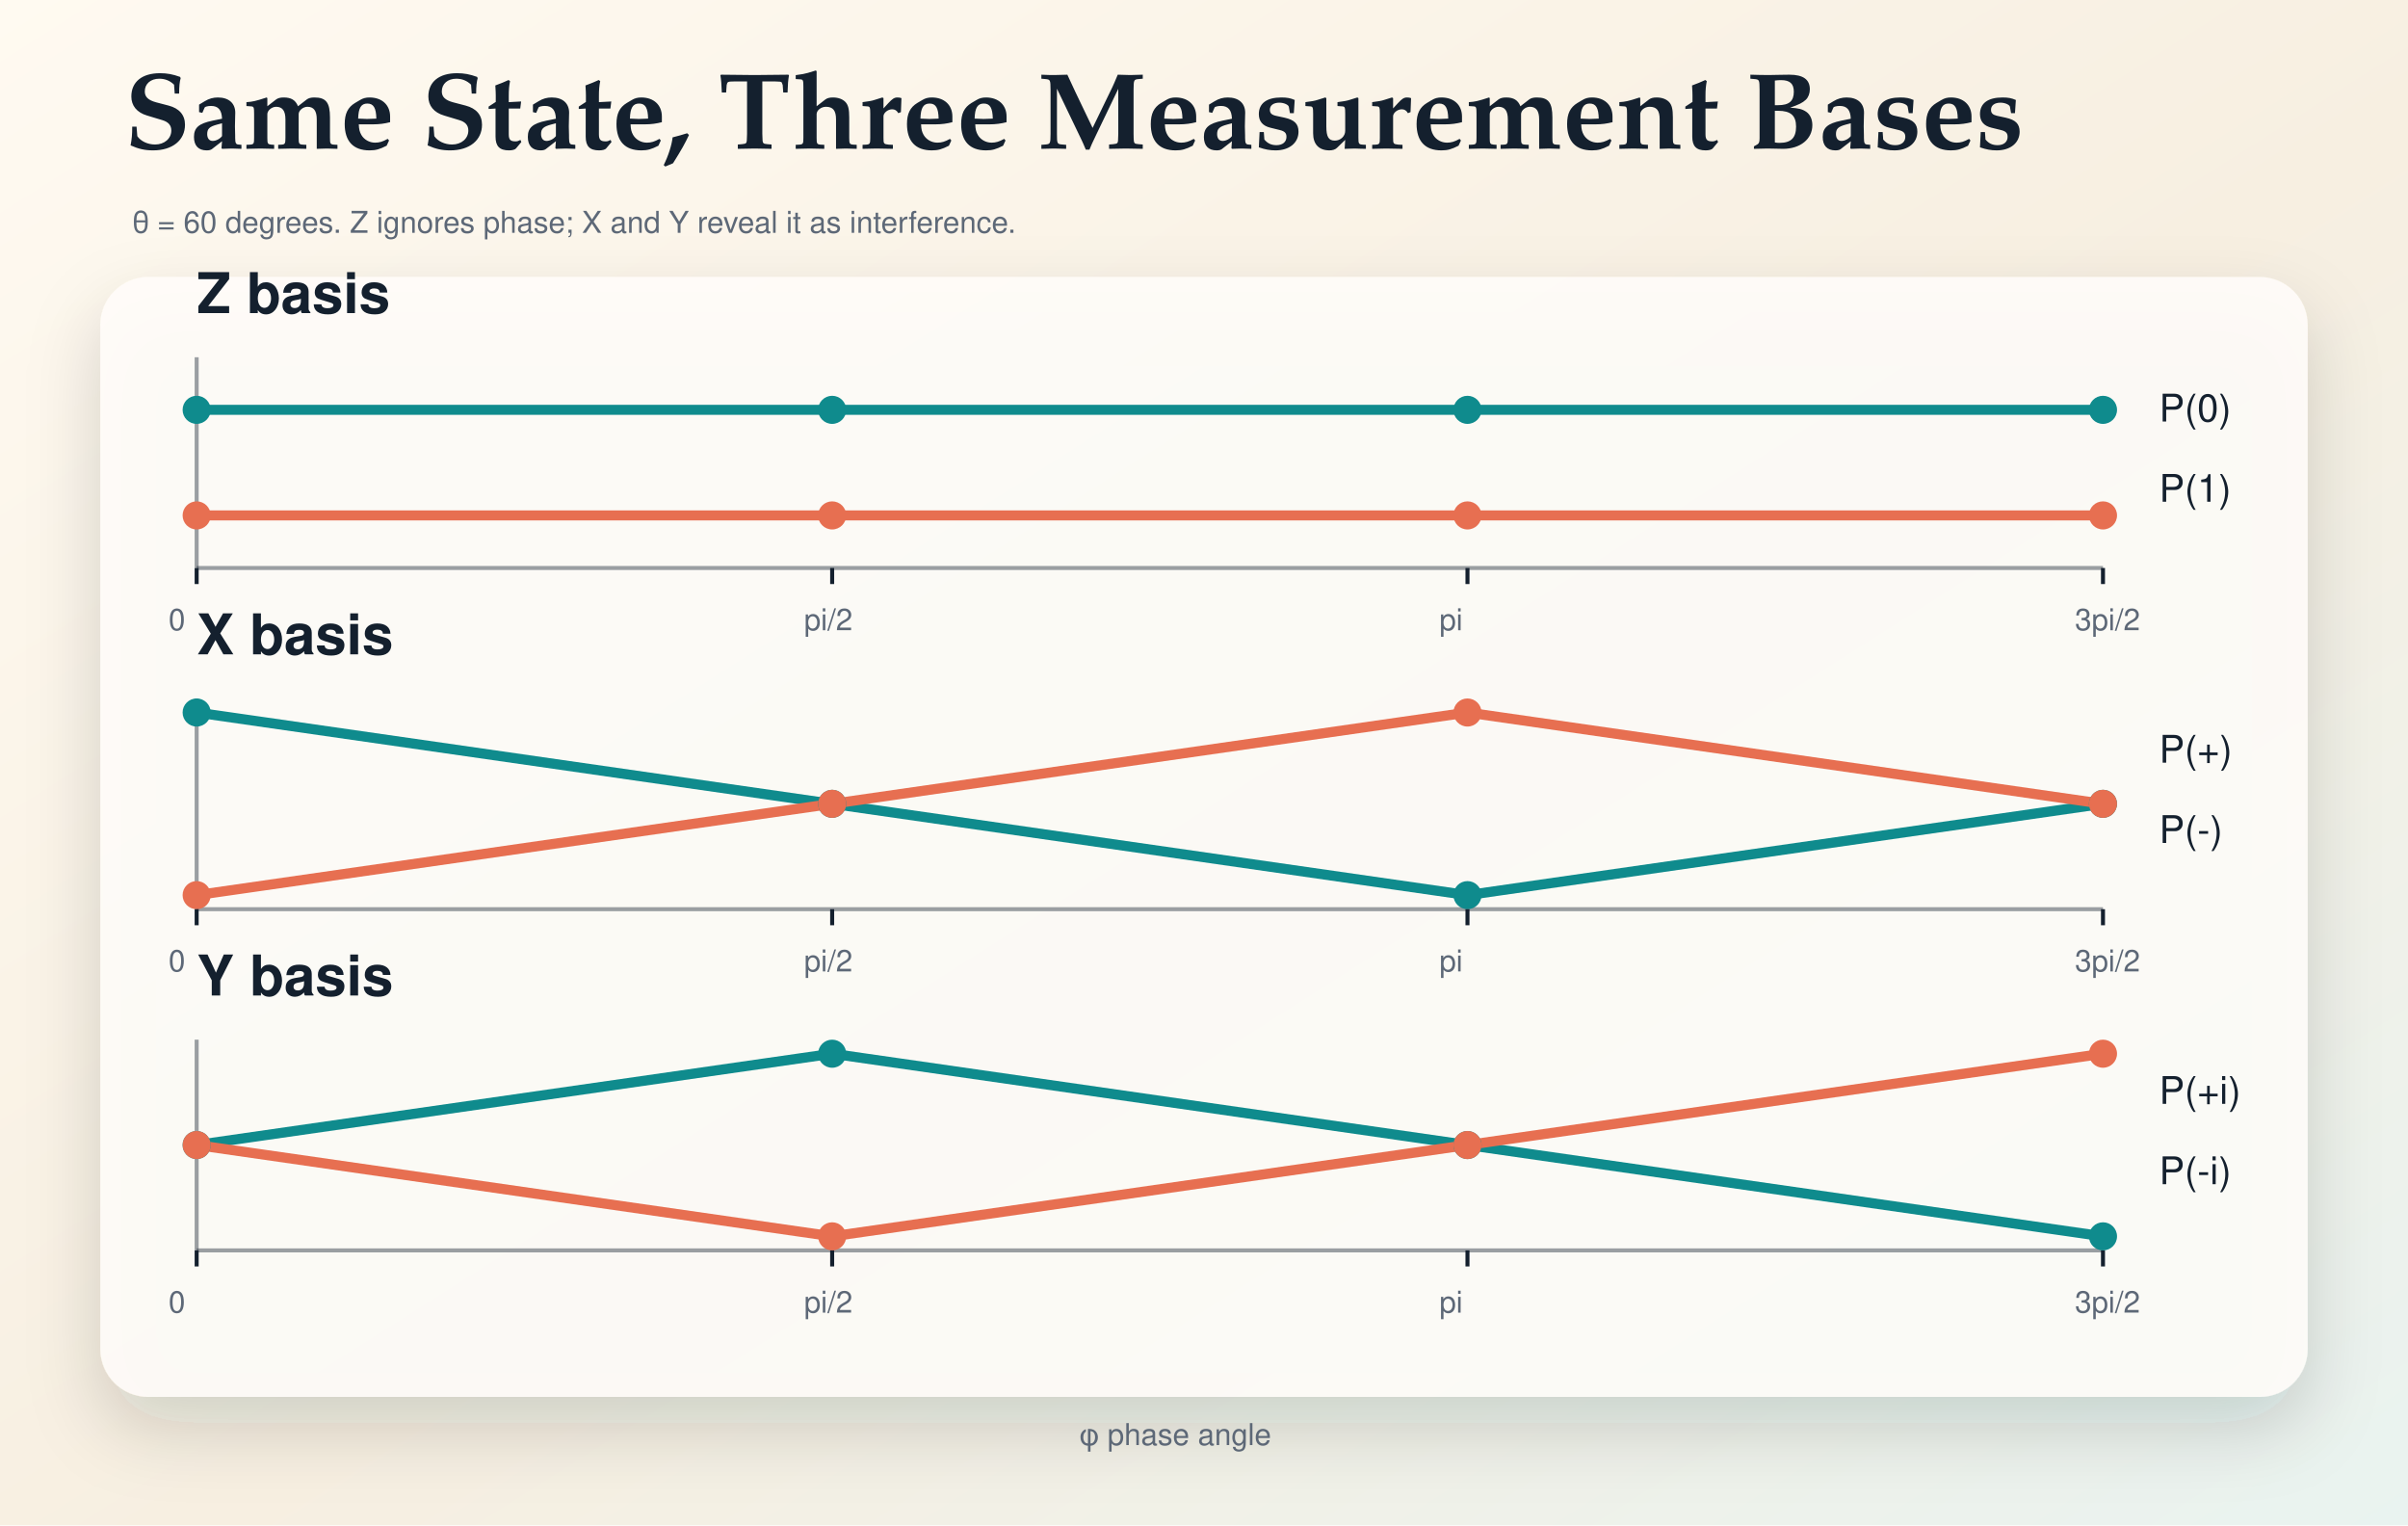
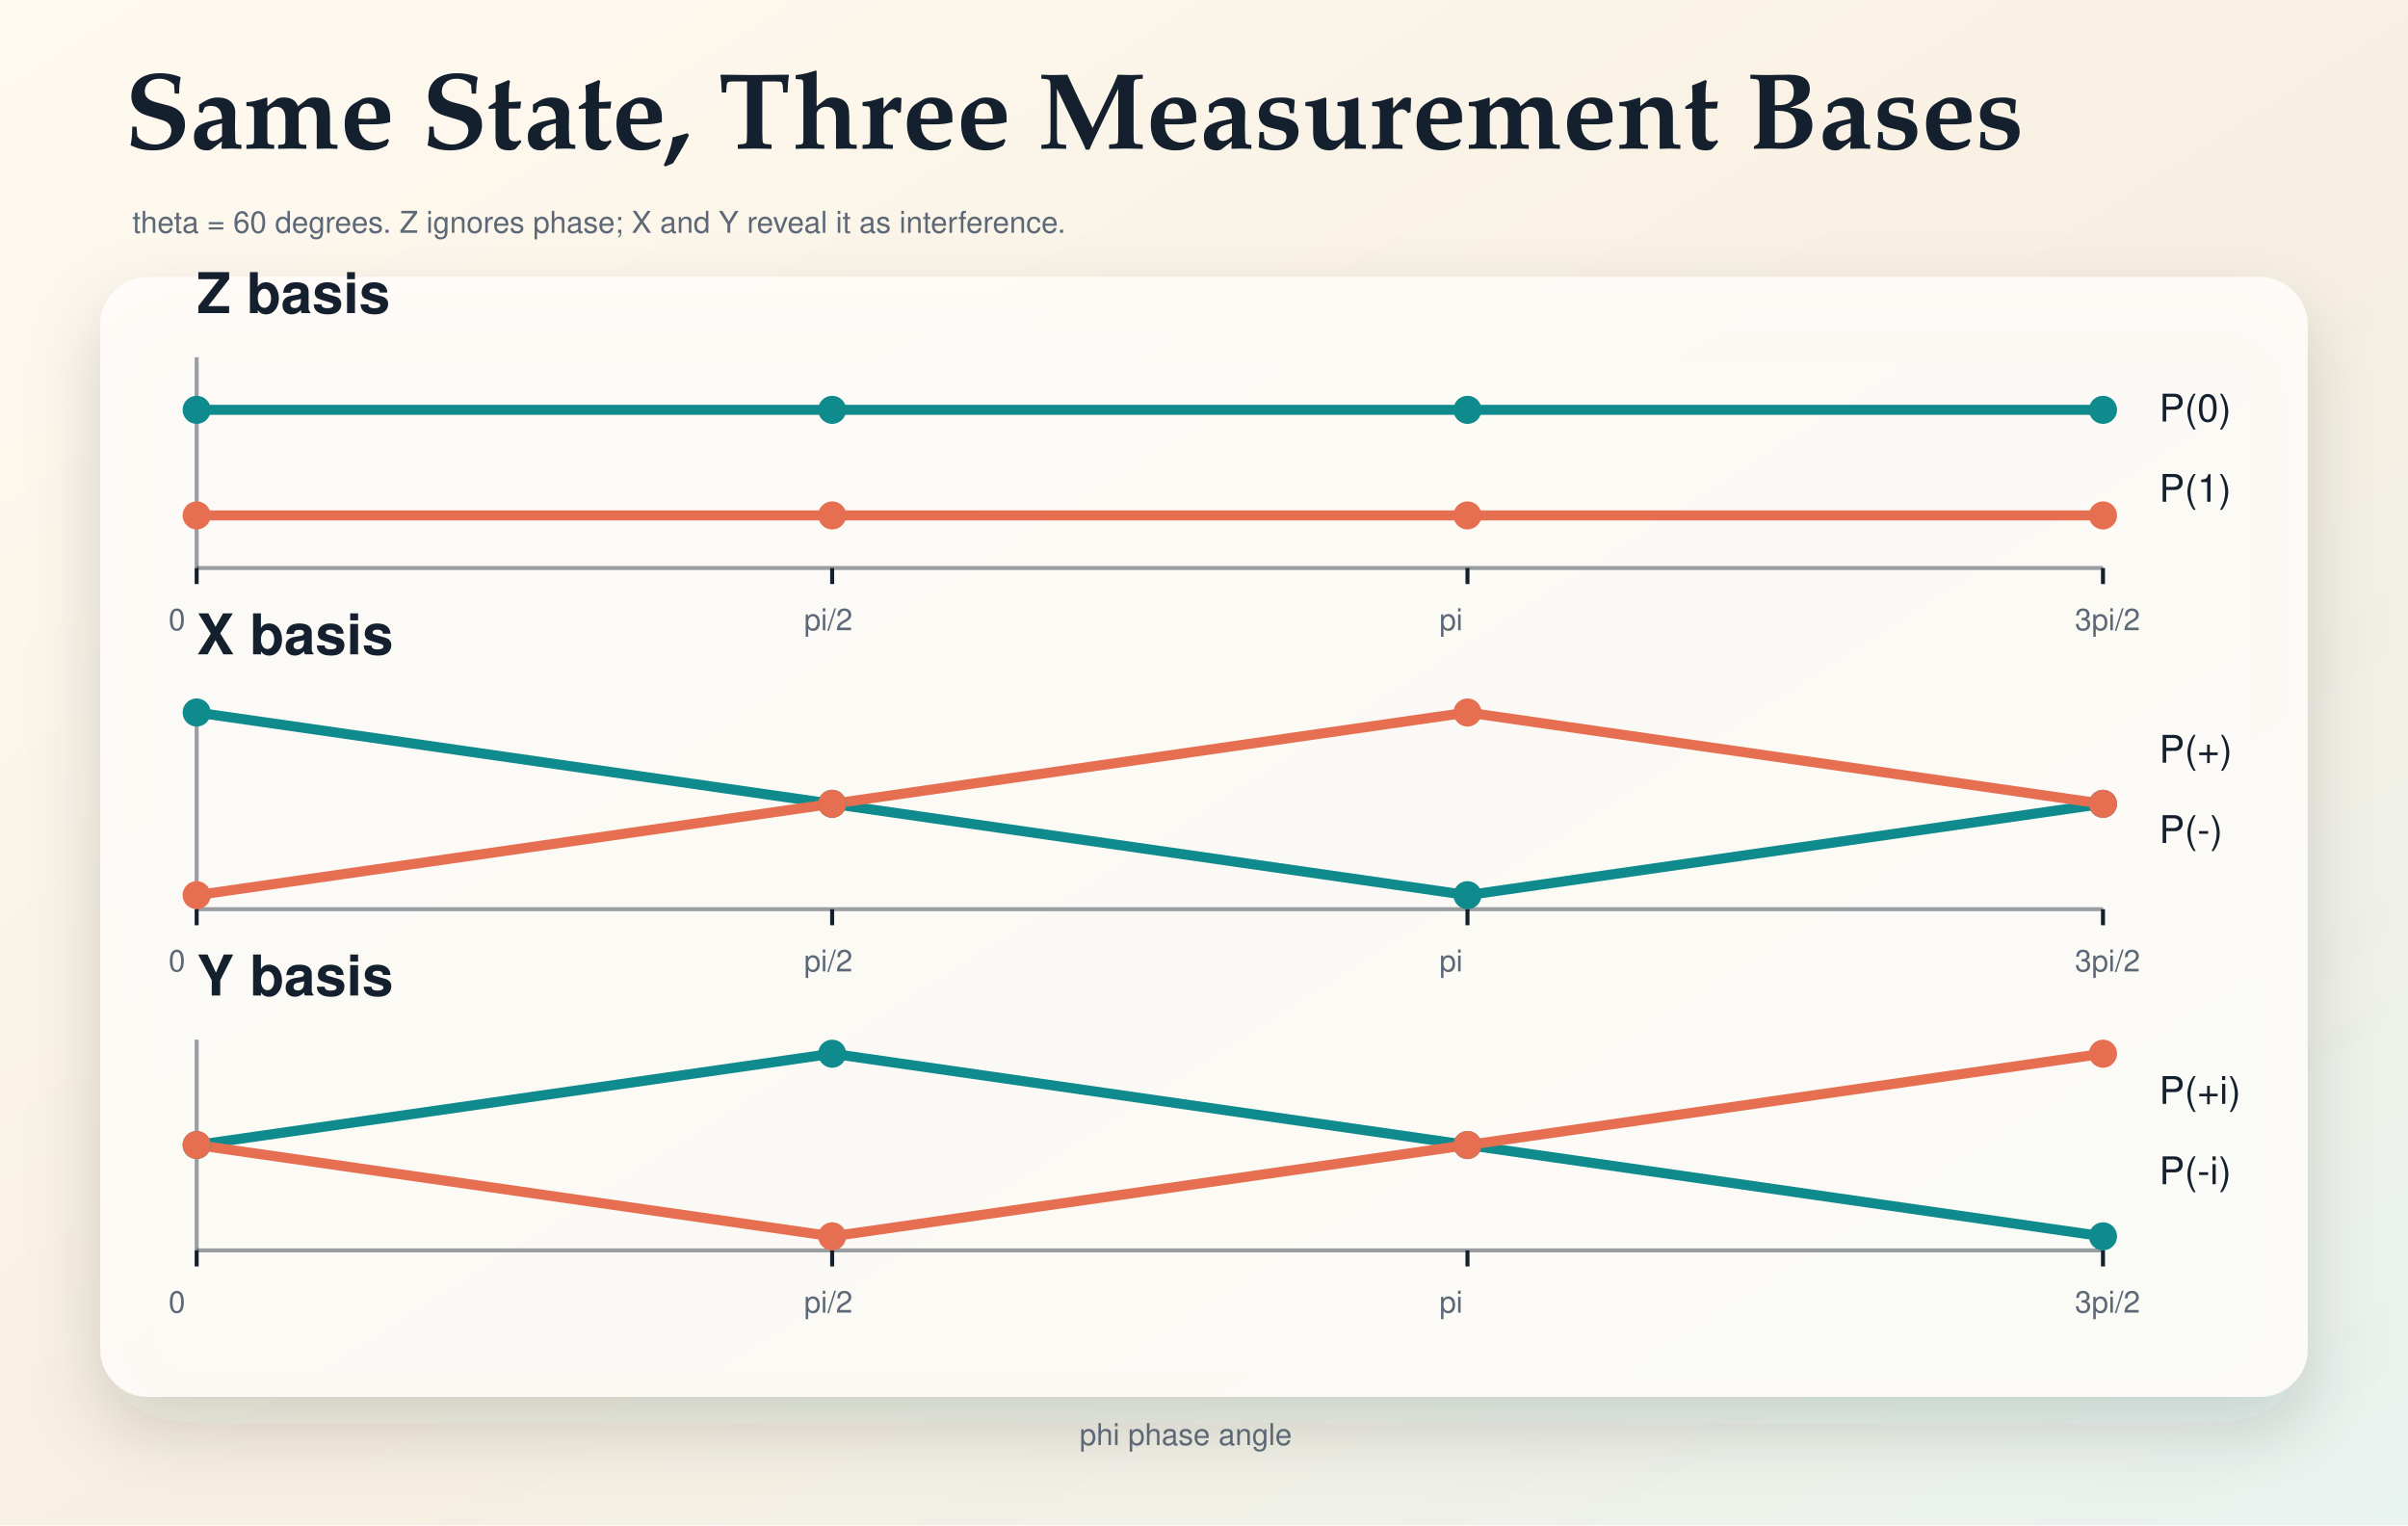
<svg xmlns="http://www.w3.org/2000/svg" width="1200" height="760" viewBox="0 0 1200 760" role="img" aria-label="Phase probabilities in Z X and Y bases">
  <defs>
    <linearGradient id="paper" x1="0" x2="1" y1="0" y2="1">
      <stop offset="0" stop-color="#fffaf1" />
      <stop offset="0.54" stop-color="#f7efe1" />
      <stop offset="1" stop-color="#e9f3f0" />
    </linearGradient>
    <linearGradient id="night" x1="0" x2="1" y1="0" y2="1">
      <stop offset="0" stop-color="#101927" />
      <stop offset="0.55" stop-color="#19323f" />
      <stop offset="1" stop-color="#2a4f50" />
    </linearGradient>
    <radialGradient id="glow" cx="50%" cy="44%" r="58%">
      <stop offset="0" stop-color="#f7d98c" stop-opacity="0.55" />
      <stop offset="0.52" stop-color="#0f8b8d" stop-opacity="0.22" />
      <stop offset="1" stop-color="#101927" stop-opacity="0" />
    </radialGradient>
    <filter id="softShadow" x="-20%" y="-20%" width="140%" height="140%">
      <feDropShadow dx="0" dy="16" stdDeviation="18" flood-color="#14202e" flood-opacity="0.18" />
    </filter>
    <marker id="arrow" markerWidth="12" markerHeight="12" refX="10" refY="6" orient="auto">
      <path d="M 0 0 L 12 6 L 0 12 z" fill="context-stroke" />
    </marker>
    <style>
      .title { font-family: "Iowan Old Style", "Palatino Linotype", Georgia, serif; font-size: 54px; font-weight: 700; fill: #14202e; }
      .h2 { font-family: Avenir Next, Segoe UI, Helvetica, Arial, sans-serif; font-size: 28px; font-weight: 700; fill: #14202e; }
      .label { font-family: Avenir Next, Segoe UI, Helvetica, Arial, sans-serif; font-size: 19px; fill: #14202e; }
      .small { font-family: Avenir Next, Segoe UI, Helvetica, Arial, sans-serif; font-size: 15px; fill: #5d6877; }
      .formula { font-family: "SFMono-Regular", Menlo, Consolas, monospace; font-size: 18px; fill: #14202e; }
      .hair { stroke: rgba(20,32,46,0.16); stroke-width: 1.2; }
      .axis { stroke: rgba(20,32,46,0.42); stroke-width: 2; }
    </style>
  </defs>
  <rect width="1200" height="760" fill="url(#paper)" />
  <text x="62" y="74" class="title">Same State, Three Measurement Bases</text>
-   <text x="66" y="116" class="small">θ = 60 degrees. Z ignores phase; X and Y reveal it as interference.</text>
+   <text x="66" y="116" class="small">theta = 60 degrees. Z ignores phase; X and Y reveal it as interference.</text>
  <g filter="url(#softShadow)">
    <rect x="50" y="138" width="1100" height="558" rx="24" fill="#fffdfa" fill-opacity="0.88" />
  </g>
  <text x="98" y="156" class="h2">Z basis</text>
  <line x1="98" y1="283" x2="1048" y2="283" class="axis" />
  <line x1="98" y1="178" x2="98" y2="283" class="axis" />
  <polyline points="98.0,204.2 414.7,204.2 731.3,204.2 1048.0,204.2" fill="none" stroke="#0f8b8d" stroke-width="5" stroke-linecap="round" stroke-linejoin="round" />
  <polyline points="98.0,256.8 414.7,256.8 731.3,256.8 1048.0,256.8" fill="none" stroke="#e76f51" stroke-width="5" stroke-linecap="round" stroke-linejoin="round" />
  <circle cx="98.0" cy="204.2" r="7" fill="#0f8b8d" />
  <circle cx="414.7" cy="204.2" r="7" fill="#0f8b8d" />
  <circle cx="731.3" cy="204.2" r="7" fill="#0f8b8d" />
  <circle cx="1048.0" cy="204.2" r="7" fill="#0f8b8d" />
  <circle cx="98.0" cy="256.8" r="7" fill="#e76f51" />
  <circle cx="414.7" cy="256.8" r="7" fill="#e76f51" />
  <circle cx="731.3" cy="256.8" r="7" fill="#e76f51" />
  <circle cx="1048.0" cy="256.8" r="7" fill="#e76f51" />
  <line x1="98.0" y1="283" x2="98.0" y2="291" stroke="#14202e" stroke-width="2" />
  <text x="84.0" y="314" class="small">0</text>
  <line x1="414.7" y1="283" x2="414.7" y2="291" stroke="#14202e" stroke-width="2" />
  <text x="400.7" y="314" class="small">pi/2</text>
  <line x1="731.3" y1="283" x2="731.3" y2="291" stroke="#14202e" stroke-width="2" />
  <text x="717.3" y="314" class="small">pi</text>
  <line x1="1048.0" y1="283" x2="1048.0" y2="291" stroke="#14202e" stroke-width="2" />
  <text x="1034.0" y="314" class="small">3pi/2</text>
  <text x="1076" y="210" class="label" fill="#0f8b8d">P(0)</text>
  <text x="1076" y="250" class="label" fill="#e76f51">P(1)</text>
  <text x="98" y="326" class="h2">X basis</text>
  <line x1="98" y1="453" x2="1048" y2="453" class="axis" />
  <line x1="98" y1="348" x2="98" y2="453" class="axis" />
  <polyline points="98.0,355.0 414.7,400.5 731.3,446.0 1048.0,400.5" fill="none" stroke="#0f8b8d" stroke-width="5" stroke-linecap="round" stroke-linejoin="round" />
  <polyline points="98.0,446.0 414.7,400.5 731.3,355.0 1048.0,400.5" fill="none" stroke="#e76f51" stroke-width="5" stroke-linecap="round" stroke-linejoin="round" />
  <circle cx="98.0" cy="355.0" r="7" fill="#0f8b8d" />
  <circle cx="414.7" cy="400.5" r="7" fill="#0f8b8d" />
  <circle cx="731.3" cy="446.0" r="7" fill="#0f8b8d" />
  <circle cx="1048.0" cy="400.5" r="7" fill="#0f8b8d" />
  <circle cx="98.0" cy="446.0" r="7" fill="#e76f51" />
  <circle cx="414.7" cy="400.5" r="7" fill="#e76f51" />
  <circle cx="731.3" cy="355.0" r="7" fill="#e76f51" />
  <circle cx="1048.0" cy="400.5" r="7" fill="#e76f51" />
  <line x1="98.0" y1="453" x2="98.0" y2="461" stroke="#14202e" stroke-width="2" />
  <text x="84.0" y="484" class="small">0</text>
  <line x1="414.7" y1="453" x2="414.7" y2="461" stroke="#14202e" stroke-width="2" />
  <text x="400.7" y="484" class="small">pi/2</text>
  <line x1="731.3" y1="453" x2="731.3" y2="461" stroke="#14202e" stroke-width="2" />
  <text x="717.3" y="484" class="small">pi</text>
  <line x1="1048.0" y1="453" x2="1048.0" y2="461" stroke="#14202e" stroke-width="2" />
  <text x="1034.0" y="484" class="small">3pi/2</text>
  <text x="1076" y="380" class="label" fill="#0f8b8d">P(+)</text>
  <text x="1076" y="420" class="label" fill="#e76f51">P(-)</text>
  <text x="98" y="496" class="h2">Y basis</text>
  <line x1="98" y1="623" x2="1048" y2="623" class="axis" />
  <line x1="98" y1="518" x2="98" y2="623" class="axis" />
  <polyline points="98.0,570.5 414.7,525.0 731.3,570.5 1048.0,616.0" fill="none" stroke="#0f8b8d" stroke-width="5" stroke-linecap="round" stroke-linejoin="round" />
  <polyline points="98.0,570.5 414.7,616.0 731.3,570.5 1048.0,525.0" fill="none" stroke="#e76f51" stroke-width="5" stroke-linecap="round" stroke-linejoin="round" />
  <circle cx="98.0" cy="570.5" r="7" fill="#0f8b8d" />
  <circle cx="414.7" cy="525.0" r="7" fill="#0f8b8d" />
  <circle cx="731.3" cy="570.5" r="7" fill="#0f8b8d" />
  <circle cx="1048.0" cy="616.0" r="7" fill="#0f8b8d" />
  <circle cx="98.0" cy="570.5" r="7" fill="#e76f51" />
  <circle cx="414.7" cy="616.0" r="7" fill="#e76f51" />
  <circle cx="731.3" cy="570.5" r="7" fill="#e76f51" />
  <circle cx="1048.0" cy="525.0" r="7" fill="#e76f51" />
  <line x1="98.0" y1="623" x2="98.0" y2="631" stroke="#14202e" stroke-width="2" />
  <text x="84.0" y="654" class="small">0</text>
  <line x1="414.7" y1="623" x2="414.7" y2="631" stroke="#14202e" stroke-width="2" />
  <text x="400.7" y="654" class="small">pi/2</text>
  <line x1="731.3" y1="623" x2="731.3" y2="631" stroke="#14202e" stroke-width="2" />
  <text x="717.3" y="654" class="small">pi</text>
  <line x1="1048.0" y1="623" x2="1048.0" y2="631" stroke="#14202e" stroke-width="2" />
  <text x="1034.0" y="654" class="small">3pi/2</text>
  <text x="1076" y="550" class="label" fill="#0f8b8d">P(+i)</text>
  <text x="1076" y="590" class="label" fill="#e76f51">P(-i)</text>
-   <text x="538" y="720" class="small">φ phase angle</text>
+   <text x="538" y="720" class="small">phi phase angle</text>
</svg>
